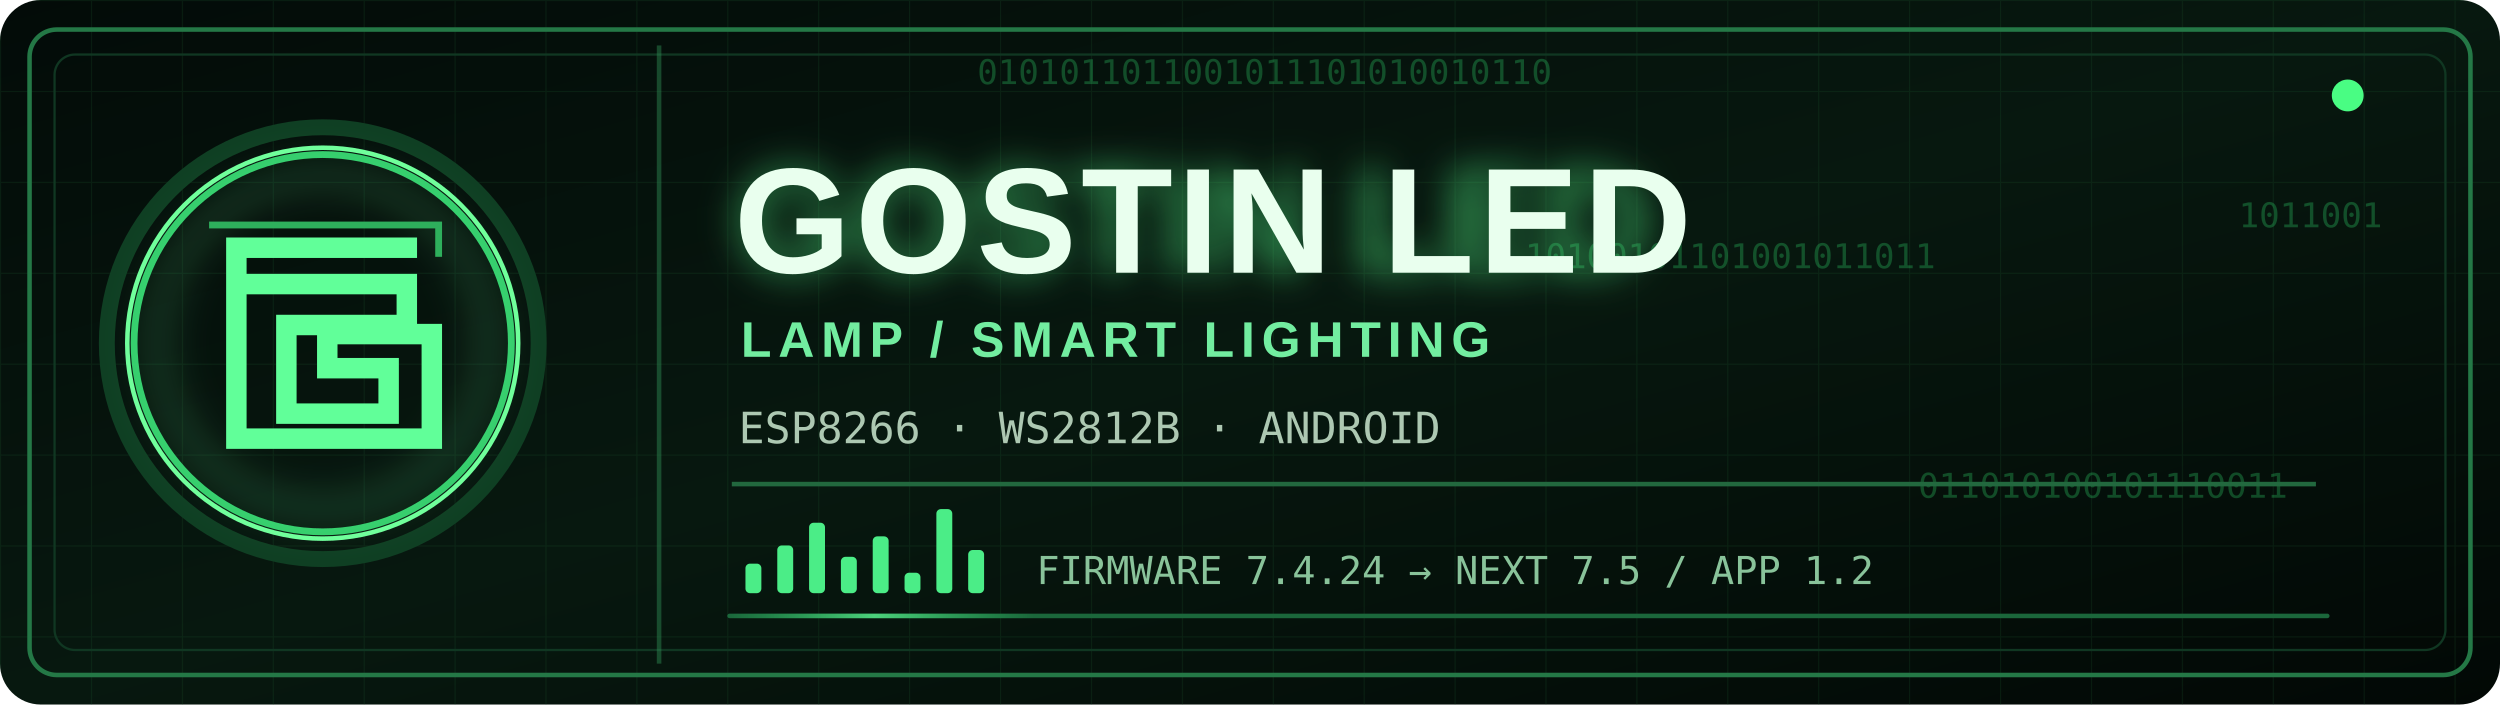
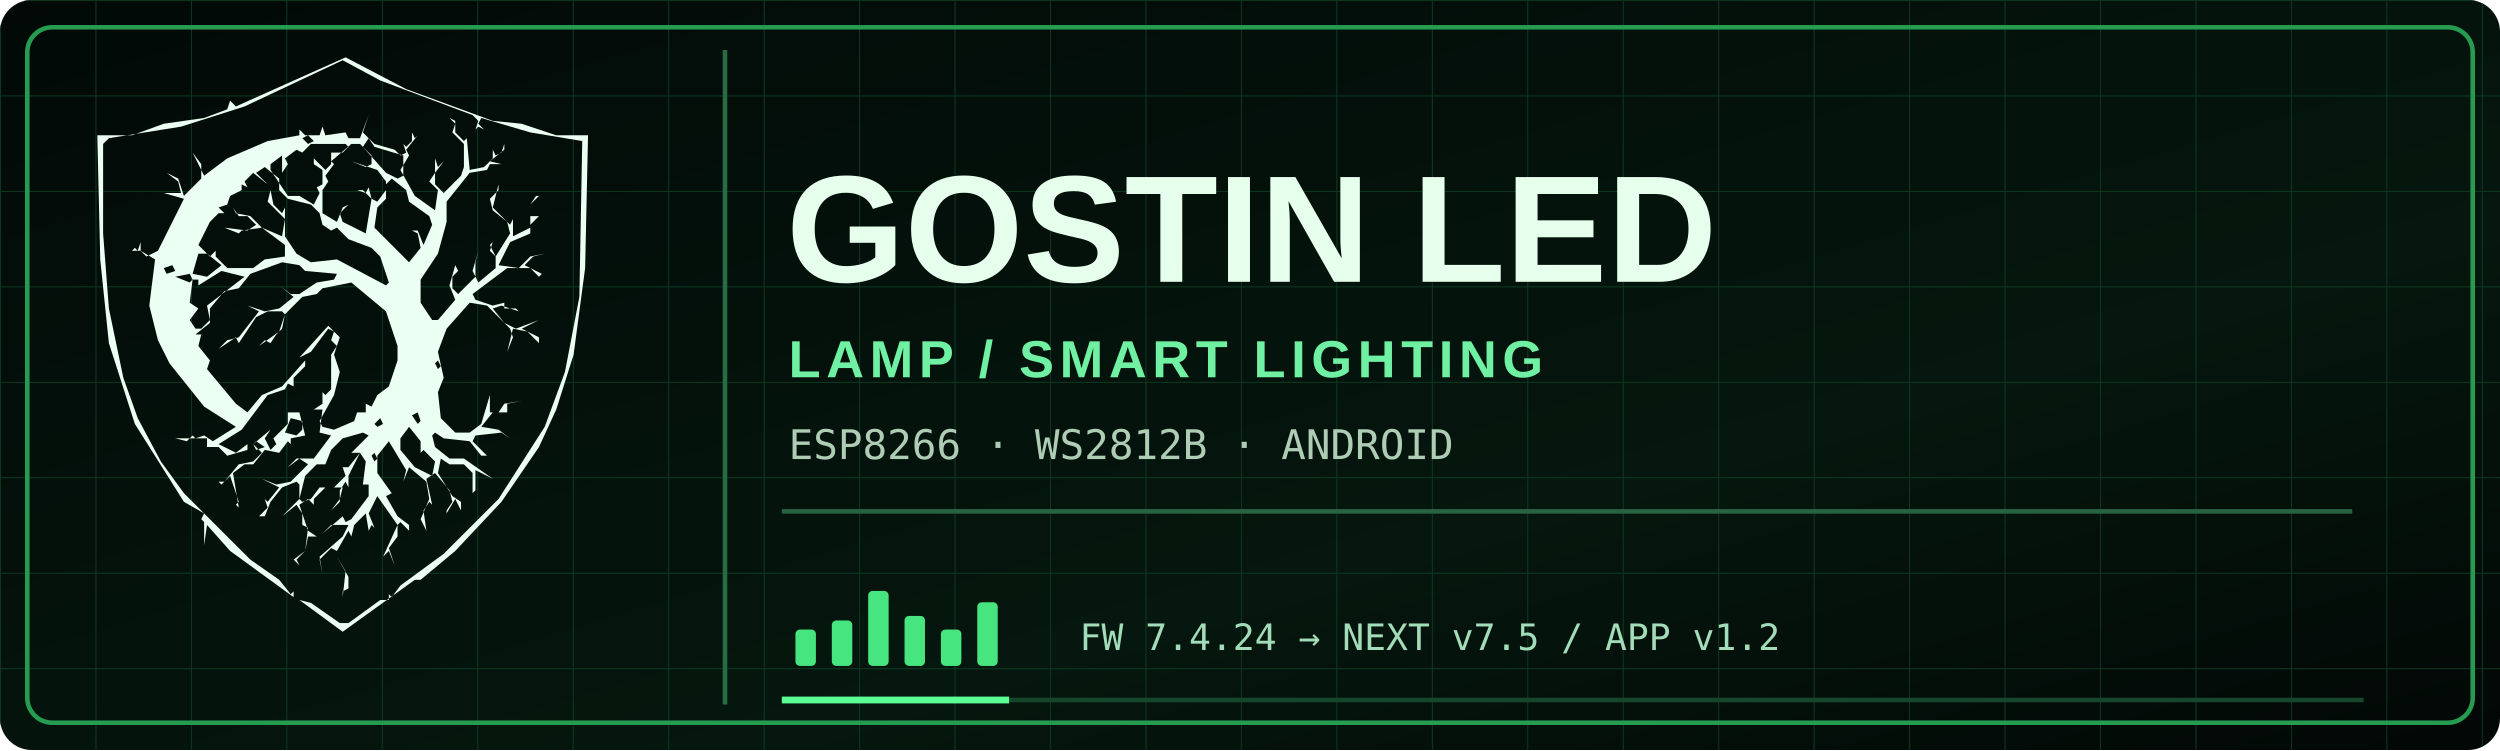
- <svg xmlns="http://www.w3.org/2000/svg" width="1100" height="310" viewBox="0 0 1100 310" role="img" aria-label="GOSTIN LED LAMP animated matrix banner">
+ <svg xmlns="http://www.w3.org/2000/svg" width="1100" height="330" viewBox="0 0 1100 330" role="img" aria-label="GOSTIN LED LAMP Matrix animated banner with detailed wolf, moon, and tree crest">
  <defs>
    <linearGradient id="bg" x1="0" y1="0" x2="1" y2="1">
-       <stop stop-color="#030b08" />
-       <stop offset=".5" stop-color="#07180f" />
-       <stop offset="1" stop-color="#020805" />
+       <stop stop-color="#020907" />
+       <stop offset=".65" stop-color="#05170e" />
+       <stop offset="1" stop-color="#020705" />
    </linearGradient>
-     <pattern id="grid" width="40" height="40" patternUnits="userSpaceOnUse">
-       <path d="M40 0H0V40" fill="none" stroke="#1c5730" stroke-opacity=".22" />
+     <pattern id="grid" width="42" height="42" patternUnits="userSpaceOnUse">
+       <path d="M42 0H0V42" stroke="#0c3921" stroke-width=".8" fill="none" />
    </pattern>
-     <filter id="glow" x="-60%" y="-90%" width="220%" height="280%">
-       <feGaussianBlur stdDeviation="8" />
+     <filter id="glow">
+       <feGaussianBlur stdDeviation="3" />
    </filter>
-     <linearGradient id="beam" x1="0" x2="1">
-       <stop stop-color="#33e977" stop-opacity="0" />
-       <stop offset=".48" stop-color="#61ff97" stop-opacity=".7" />
-       <stop offset="1" stop-color="#33e977" stop-opacity="0" />
-     </linearGradient>
  </defs>
-   <rect width="1100" height="310" rx="18" fill="url(#bg)" />
-   <rect width="1100" height="310" rx="18" fill="url(#grid)" />
-   <rect x="13" y="13" width="1074" height="284" rx="12" fill="none" stroke="#247846" stroke-width="2" />
-   <rect x="24" y="24" width="1052" height="262" rx="9" fill="none" stroke="#103722" />
-   <g opacity=".26" fill="#36f67b" font-family="monospace" font-size="15">
-     <text x="430" y="37">0101011011001011101010010110</text>
-     <text x="671" y="118">10100101101001011011</text>
-     <text x="844" y="219">011010100101110011</text>
-     <text x="985" y="100">1011001</text>
-     <animate attributeName="opacity" values=".11;.33;.11" dur="4s" repeatCount="indefinite" />
+   <rect width="1100" height="330" rx="14" fill="url(#bg)" />
+   <rect width="1100" height="330" rx="14" fill="url(#grid)" />
+   <rect x="12" y="12" width="1076" height="306" rx="11" fill="none" stroke="#269c51" stroke-width="2" />
+   <path d="M319 22V310" stroke="#276c43" stroke-width="2" />
+   <g transform="translate(6,10) scale(1.27)" fill="#ecfff3" fill-rule="evenodd">
+     <path d="M112,185 L115,190 L114,199 L114,197 L116,196 L116,192Z M99,135 L95,135 L95,139 L90,144 L91,146 L89,148 L87,144 L89,141 L83,146 L86,149 L83,152 L78,153 L73,159 L71,159 L72,160 L75,157 L78,166 L75,169 L77,167 L78,168 L76,156 L80,153 L83,153 L87,148 L92,149 L95,145 L96,146 L96,144 L101,143Z M83,146 L84,145 L87,147 L84,148Z M94,142 L96,137 L100,138 L100,141 L98,143Z M115,12 L77,29 L75,27 L74,30 L66,33 L52,35 L41,39 L29,39 L30,82 L33,111 L42,139 L59,166 L66,170 L65,172 L64,171 L66,173 L66,181 L67,174 L75,183 L97,199 L97,197 L96,198 L92,193 L82,186 L59,163 L51,152 L43,137 L38,123 L33,99 L31,73 L31,42 L33,40 L58,36 L80,29 L114,13 L127,20 L159,32 L161,34 L160,37 L158,36 L160,37 L156,41 L153,38 L153,34 L151,33 L153,35 L152,38 L156,42 L156,50 L155,53 L149,59 L146,56 L146,52 L149,48 L147,50 L146,47 L146,52 L144,55 L143,54 L147,58 L146,65 L139,60 L134,51 L137,46 L136,44 L140,39 L139,40 L138,38 L138,41 L136,43 L135,42 L136,45 L134,46 L132,44 L125,42 L121,38 L123,32 L120,40 L116,40 L115,38 L108,39 L107,36 L106,39 L101,39 L99,37 L99,39 L88,41 L74,47 L66,53 L62,45 L65,49 L65,54 L59,60 L57,54 L53,52 L57,55 L58,59 L52,59 L59,61 L50,79 L46,81 L44,79 L44,76 L43,79 L40,76 L42,78 L41,79 L44,79 L49,82 L47,98 L50,110 L54,118 L66,133 L77,140 L69,145 L66,143 L63,144 L58,139 L59,137 L57,135 L59,137 L58,139 L62,143 L60,145 L56,144 L67,144 L67,147 L71,147 L74,150 L70,153 L74,150 L81,148 L81,146 L77,149 L71,146 L79,141 L88,129 L94,127 L95,125 L97,126 L97,123 L101,119 L101,117 L93,126 L86,129 L81,135 L77,132 L67,120 L68,117 L64,112 L65,108 L63,108 L68,104 L68,99 L73,93 L78,92 L82,87 L93,83 L99,84 L101,86 L112,87 L111,89 L105,90 L99,94 L96,94 L92,91 L97,95 L92,99 L87,100 L81,98 L74,101 L74,103 L74,101 L81,98 L85,100 L78,109 L74,110 L71,113 L77,109 L78,111 L84,102 L88,100 L93,100 L94,101 L92,107 L85,112 L87,110 L89,111 L91,108 L92,109 L91,108 L93,106 L94,101 L100,95 L105,94 L107,92 L117,90 L129,100 L133,112 L133,117 L130,126 L126,129 L124,133 L122,132 L122,135 L119,135 L118,138 L111,141 L107,140 L106,138 L111,129 L113,121 L111,115 L113,109 L109,105 L99,116 L103,114 L109,106 L111,107 L110,110 L112,112 L110,115 L110,127 L108,129 L107,128 L107,132 L104,134 L107,134 L106,142 L110,143 L104,151 L98,151 L95,154 L99,151 L102,153 L96,159 L91,160 L86,158 L92,161 L88,166 L87,165 L88,168 L85,171 L87,171 L88,175 L87,171 L89,166 L93,161 L98,159 L99,160 L99,165 L93,171 L93,175 L93,171 L98,167 L100,170 L100,174 L102,175 L101,183 L97,186 L99,188 L98,186 L101,183 L102,178 L105,178 L102,176 L99,167 L102,165 L104,167 L104,165 L108,161 L106,161 L103,165 L100,166 L99,165 L101,157 L105,153 L108,153 L110,148 L114,144 L121,142 L123,143 L117,149 L120,149 L116,154 L114,154 L115,157 L111,161 L114,161 L113,165 L110,169 L113,166 L113,162 L115,159 L116,161 L116,157 L120,149 L122,152 L121,160 L123,160 L123,164 L117,172 L115,173 L114,171 L107,177 L110,174 L116,174 L114,178 L106,185 L107,191 L106,186 L110,182 L112,183 L116,176 L117,178 L118,174 L122,170 L123,176 L124,174 L125,175 L123,170 L126,164 L133,174 L128,185 L130,183 L132,188 L130,182 L133,178 L133,174 L134,173 L137,176 L137,174 L133,171 L129,164 L131,163 L137,167 L138,166 L137,167 L131,163 L126,156 L126,150 L130,145 L136,155 L135,159 L137,154 L143,159 L144,165 L141,172 L143,176 L142,169 L144,166 L145,167 L143,158 L146,156 L151,162 L152,166 L150,169 L150,174 L150,170 L153,165 L155,169 L155,166 L152,164 L147,156 L148,151 L151,153 L156,153 L159,156 L159,163 L160,162 L162,164 L160,162 L160,155 L166,158 L156,151 L151,151 L146,147 L145,143 L146,142 L149,144 L158,145 L162,150 L164,150 L159,145 L160,143 L169,142 L172,144 L168,141 L162,140 L166,135 L171,135 L171,132 L176,131 L170,132 L168,135 L165,135 L165,129 L162,139 L158,142 L153,142 L148,137 L147,128 L149,123 L147,114 L150,106 L158,97 L164,98 L172,106 L173,109 L171,114 L173,106 L178,107 L182,111 L182,109 L176,106 L182,103 L174,106 L170,104 L166,99 L169,98 L175,100 L174,99 L176,97 L174,99 L170,99 L170,97 L166,98 L160,96 L159,94 L171,85 L179,85 L182,88 L183,87 L177,84 L180,81 L184,80 L179,81 L175,85 L168,84 L172,76 L179,73 L179,70 L182,67 L179,67 L179,63 L182,60 L185,60 L181,60 L179,63 L179,71 L173,74 L173,68 L172,70 L166,64 L168,56 L168,58 L165,61 L166,65 L171,69 L172,73 L167,81 L165,77 L166,76 L165,79 L167,81 L167,85 L161,90 L159,86 L161,79 L160,83 L156,79 L160,83 L160,88 L154,94 L152,92 L152,88 L155,85 L154,86 L153,84 L151,91 L153,96 L147,103 L145,103 L141,97 L141,89 L147,80 L150,69 L150,62 L158,52 L164,51 L165,49 L169,49 L165,48 L170,44 L170,42 L169,45 L167,46 L166,44 L166,47 L163,50 L158,51 L157,40 L161,36 L163,37 L161,35 L162,33 L179,38 L197,41 L196,95 L191,121 L184,140 L168,165 L149,184 L134,195 L131,199 L130,198 L130,200 L127,200 L116,208 L113,208 L103,201 L99,200 L114,211 L139,193 L141,193 L153,183 L169,166 L182,147 L188,134 L194,115 L198,85 L199,39 L188,39 L176,35 L166,34 L136,23Z M124,150 L125,149 L126,151 L125,152Z M137,140 L141,145 L141,149 L142,148 L146,152 L145,157 L139,154 L134,148 L134,144Z M127,137 L128,139 L126,140 L125,139Z M138,136 L140,135 L141,138 L140,139Z M136,124 L139,124Z M146,118 L147,117 L148,119 L147,120Z M55,108 L58,108Z M140,104 L143,104Z M67,98 L68,103 L65,106 L63,106 L61,103 L64,99Z M61,99 L64,99Z M56,98 L62,98Z M128,96 L131,96Z M56,88 L61,87 L62,89 L61,90Z M80,88 L67,98 L64,99 L61,97 L62,89 L64,89 L64,91 L72,86Z M52,85 L55,84 L56,86 L53,87Z M62,87 L64,80 L67,80 L72,84 L67,88Z M131,54 L136,58 L137,62 L144,67 L145,70 L142,77 L140,72 L138,72 L140,73 L141,78 L137,83 L125,71 L126,64 L129,61 L129,56Z M64,77 L68,69 L71,66 L73,66 L71,64 L74,63 L75,60 L79,58 L79,56 L81,57 L80,55 L83,52 L88,56 L89,55 L88,56 L84,52 L87,50 L92,54 L92,58 L95,61 L103,63 L106,66 L107,70 L110,72 L112,71 L116,75 L124,78 L127,81 L130,90 L129,91 L112,82 L103,83 L98,80 L94,74 L94,64 L93,66 L90,63 L89,58 L88,62 L85,62 L81,59 L85,62 L88,62 L94,68 L93,74 L86,71 L82,67 L77,66 L76,64 L78,67 L81,67 L84,70 L81,72 L73,71 L78,73 L76,75 L79,72 L86,71 L94,77 L94,81 L87,82 L83,85 L74,85 L70,81 L70,79 L68,81Z M117,42 L120,42 L124,46 L124,49 L122,50 L117,48 L126,51 L129,55 L129,58 L126,62 L124,61 L123,57 L122,59 L119,58 L121,58 L124,61 L122,73 L114,69 L113,66 L116,63 L114,64 L112,69 L107,66 L107,58 L109,55 L108,53 L111,49 L110,48Z M115,42 L116,43 L114,45 L110,45 L110,49 L108,51 L104,47 L104,44 L104,49 L107,51 L107,56 L105,57 L106,59 L104,63 L99,60 L95,60 L89,51 L89,49 L93,46 L93,52 L95,49 L94,47 L98,44 L100,45 L103,42Z M123,40 L125,43 L135,46 L135,53 L133,54 L129,52 L121,43Z M100,40 L102,39 L104,41 L102,42Z" fill="#ecfff3" />
  </g>
-   <path d="M290 20 V292" stroke="#2e8f54" stroke-width="2" opacity=".45" />
-   <g transform="translate(142,151)">
-     <circle r="95" fill="none" stroke="#0f3f23" stroke-width="7" />
-     <circle r="83" fill="none" stroke="#38e176" stroke-width="3" opacity=".9" />
-     <circle r="73" fill="none" stroke="#70ffa3" stroke-width="12" opacity=".17" filter="url(#glow)" />
-     <path d="M-37 -26 H37 V-8 H-16 V31 H29 V11 H2 V-4 H48 V42 H-38 V-42 H37" stroke="#61ff99" stroke-width="9" fill="none" stroke-linecap="square" stroke-linejoin="miter" />
-     <path d="M-50 -52 H51 V-38" stroke="#2eaf5c" stroke-width="3" fill="none" />
-     <circle cx="0" cy="0" r="86" stroke="#70ff9b" stroke-width="2" fill="none">
-       <animate attributeName="opacity" values=".2;.85;.2" dur="3.2s" repeatCount="indefinite" />
-     </circle>
-   </g>
-   <text x="323" y="120" fill="#57ff8d" opacity=".55" font-family="Arial, sans-serif" font-size="66" font-weight="900" filter="url(#glow)">GOSTIN LED</text>
-   <text x="323" y="120" fill="#e9ffee" font-family="Arial, sans-serif" font-size="66" font-weight="900" letter-spacing="2">GOSTIN LED</text>
-   <text x="326" y="157" fill="#72eda0" font-family="Arial, sans-serif" font-size="22" font-weight="600" letter-spacing="3">LAMP  /  SMART LIGHTING</text>
-   <text x="325" y="195" fill="#adc8b2" font-family="monospace" font-size="19">ESP8266   ·   WS2812B   ·   ANDROID</text>
-   <path d="M322 213 H1019" stroke="#22683e" stroke-width="2" />
-   <g fill="#4bed87">
-     <rect x="328" y="248" width="7" height="13" rx="2">
-       <animate attributeName="height" values="13;37;13" dur="1.3s" repeatCount="indefinite" />
-       <animate attributeName="y" values="248;224;248" dur="1.3s" repeatCount="indefinite" />
+   <text x="346" y="124" fill="#e5ffec" font-family="Arial, sans-serif" font-weight="900" font-size="67">GOSTIN LED</text>
+   <text x="347" y="166" fill="#6ff0a2" font-family="Arial, sans-serif" font-size="23" font-weight="bold" letter-spacing="2.5">LAMP / SMART LIGHTING</text>
+   <text x="347" y="202" fill="#afcdb5" font-family="monospace" font-size="18">ESP8266 · WS2812B · ANDROID</text>
+   <path d="M344 225H1035" stroke="#286343" stroke-width="2" />
+   <g fill="#46e57f">
+     <rect x="350" y="277" width="9" height="16" rx="2">
+       <animate attributeName="height" values="16;40;13;16" dur="1.4s" repeatCount="indefinite" />
+       <animate attributeName="y" values="277;253;280;277" dur="1.4s" repeatCount="indefinite" />
    </rect>
-     <rect x="342" y="240" width="7" height="21" rx="2">
-       <animate attributeName="height" values="21;8;33;21" dur="1.9s" repeatCount="indefinite" />
-       <animate attributeName="y" values="240;253;228;240" dur="1.9s" repeatCount="indefinite" />
+     <rect x="366" y="273" width="9" height="20" rx="2">
+       <animate attributeName="height" values="20;10;31;20" dur="1.6s" repeatCount="indefinite" />
+       <animate attributeName="y" values="273;283;262;273" dur="1.6s" repeatCount="indefinite" />
    </rect>
-     <rect x="356" y="230" width="7" height="31" rx="2">
-       <animate attributeName="height" values="31;10;23;31" dur="1.7s" repeatCount="indefinite" />
-       <animate attributeName="y" values="230;251;238;230" dur="1.7s" repeatCount="indefinite" />
+     <rect x="382" y="260" width="9" height="33" rx="2">
+       <animate attributeName="height" values="33;13;39;33" dur="1.8s" repeatCount="indefinite" />
+       <animate attributeName="y" values="260;280;254;260" dur="1.8s" repeatCount="indefinite" />
    </rect>
-     <rect x="370" y="245" width="7" height="16" rx="2">
-       <animate attributeName="height" values="16;36;9;16" dur="1.5s" repeatCount="indefinite" />
-       <animate attributeName="y" values="245;225;252;245" dur="1.5s" repeatCount="indefinite" />
+     <rect x="398" y="271" width="9" height="22" rx="2">
+       <animate attributeName="height" values="22;35;12;22" dur="1.3s" repeatCount="indefinite" />
+       <animate attributeName="y" values="271;258;281;271" dur="1.3s" repeatCount="indefinite" />
    </rect>
-     <rect x="384" y="236" width="7" height="25" rx="2">
-       <animate attributeName="height" values="25;13;35;25" dur="2.1s" repeatCount="indefinite" />
-       <animate attributeName="y" values="236;248;226;236" dur="2.1s" repeatCount="indefinite" />
+     <rect x="414" y="277" width="9" height="16" rx="2">
+       <animate attributeName="height" values="16;26;37;16" dur="1.5s" repeatCount="indefinite" />
+       <animate attributeName="y" values="277;267;256;277" dur="1.5s" repeatCount="indefinite" />
    </rect>
-     <rect x="398" y="252" width="7" height="9" rx="2">
-       <animate attributeName="height" values="9;28;9" dur="1.4s" repeatCount="indefinite" />
-       <animate attributeName="y" values="252;233;252" dur="1.4s" repeatCount="indefinite" />
-     </rect>
-     <rect x="412" y="224" width="7" height="37" rx="2">
-       <animate attributeName="height" values="37;12;31;37" dur="2.0s" repeatCount="indefinite" />
-       <animate attributeName="y" values="224;249;230;224" dur="2.0s" repeatCount="indefinite" />
-     </rect>
-     <rect x="426" y="242" width="7" height="19" rx="2">
-       <animate attributeName="height" values="19;31;10;19" dur="1.6s" repeatCount="indefinite" />
-       <animate attributeName="y" values="242;230;251;242" dur="1.6s" repeatCount="indefinite" />
+     <rect x="430" y="265" width="9" height="28" rx="2">
+       <animate attributeName="height" values="28;12;39;28" dur="1.7s" repeatCount="indefinite" />
+       <animate attributeName="y" values="265;281;254;265" dur="1.7s" repeatCount="indefinite" />
    </rect>
  </g>
-   <text x="456" y="257" fill="#89c39a" font-family="monospace" font-size="17">FIRMWARE 7.4.24  →  NEXT 7.5  /  APP 1.2</text>
-   <rect x="320" y="270" width="705" height="2" rx="1" fill="#1b673b" />
-   <rect x="320" y="270" width="135" height="2" rx="1" fill="url(#beam)">
-     <animate attributeName="x" values="320;889;320" dur="5s" repeatCount="indefinite" />
-   </rect>
-   <circle cx="1033" cy="42" r="7" fill="#49fd83">
-     <animate attributeName="opacity" values="1;.18;1" dur="2s" repeatCount="indefinite" />
-   </circle>
+   <text x="475" y="286" fill="#a3dcb9" font-family="monospace" font-size="16">FW 7.4.24 → NEXT v7.5 / APP v1.2</text>
+   <path d="M344 308H1040" stroke="#16472c" stroke-width="2" />
+   <path d="M344 308h100" stroke="#5bfd97" stroke-width="3">
+     <animate attributeName="transform" values="translate(0,0);translate(590,0);translate(0,0)" dur="5s" repeatCount="indefinite" />
+   </path>
</svg>
